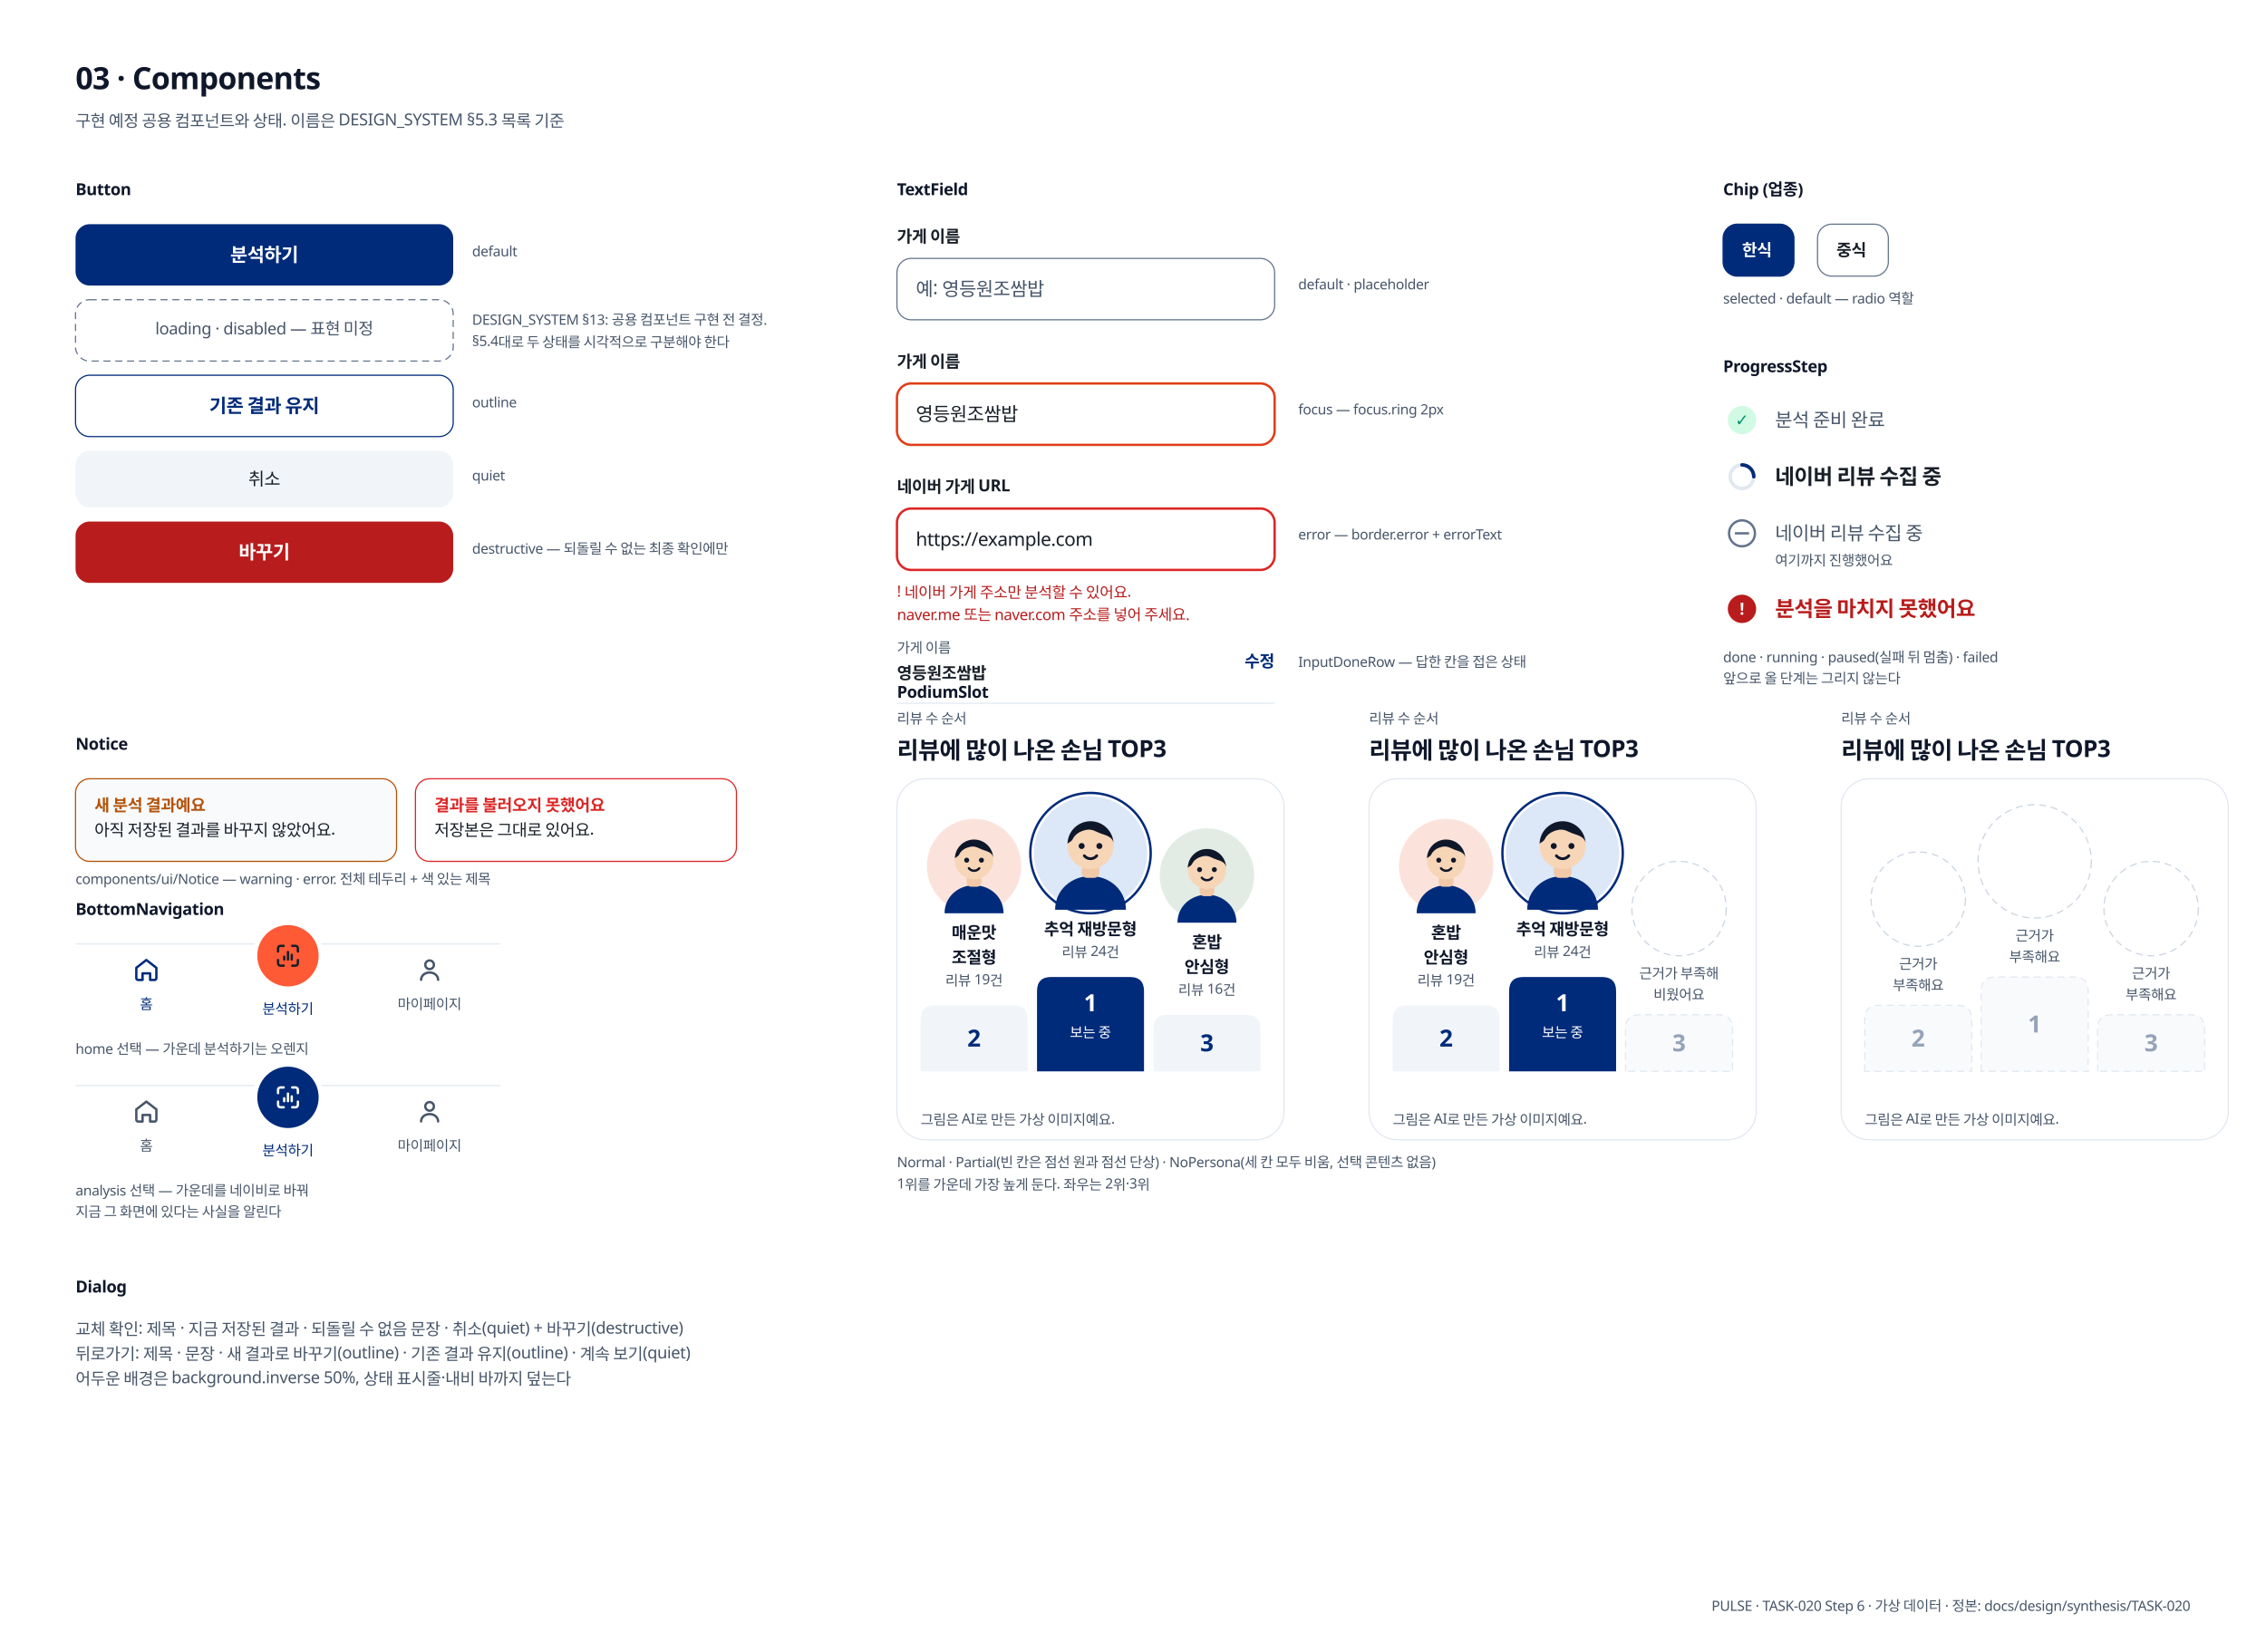
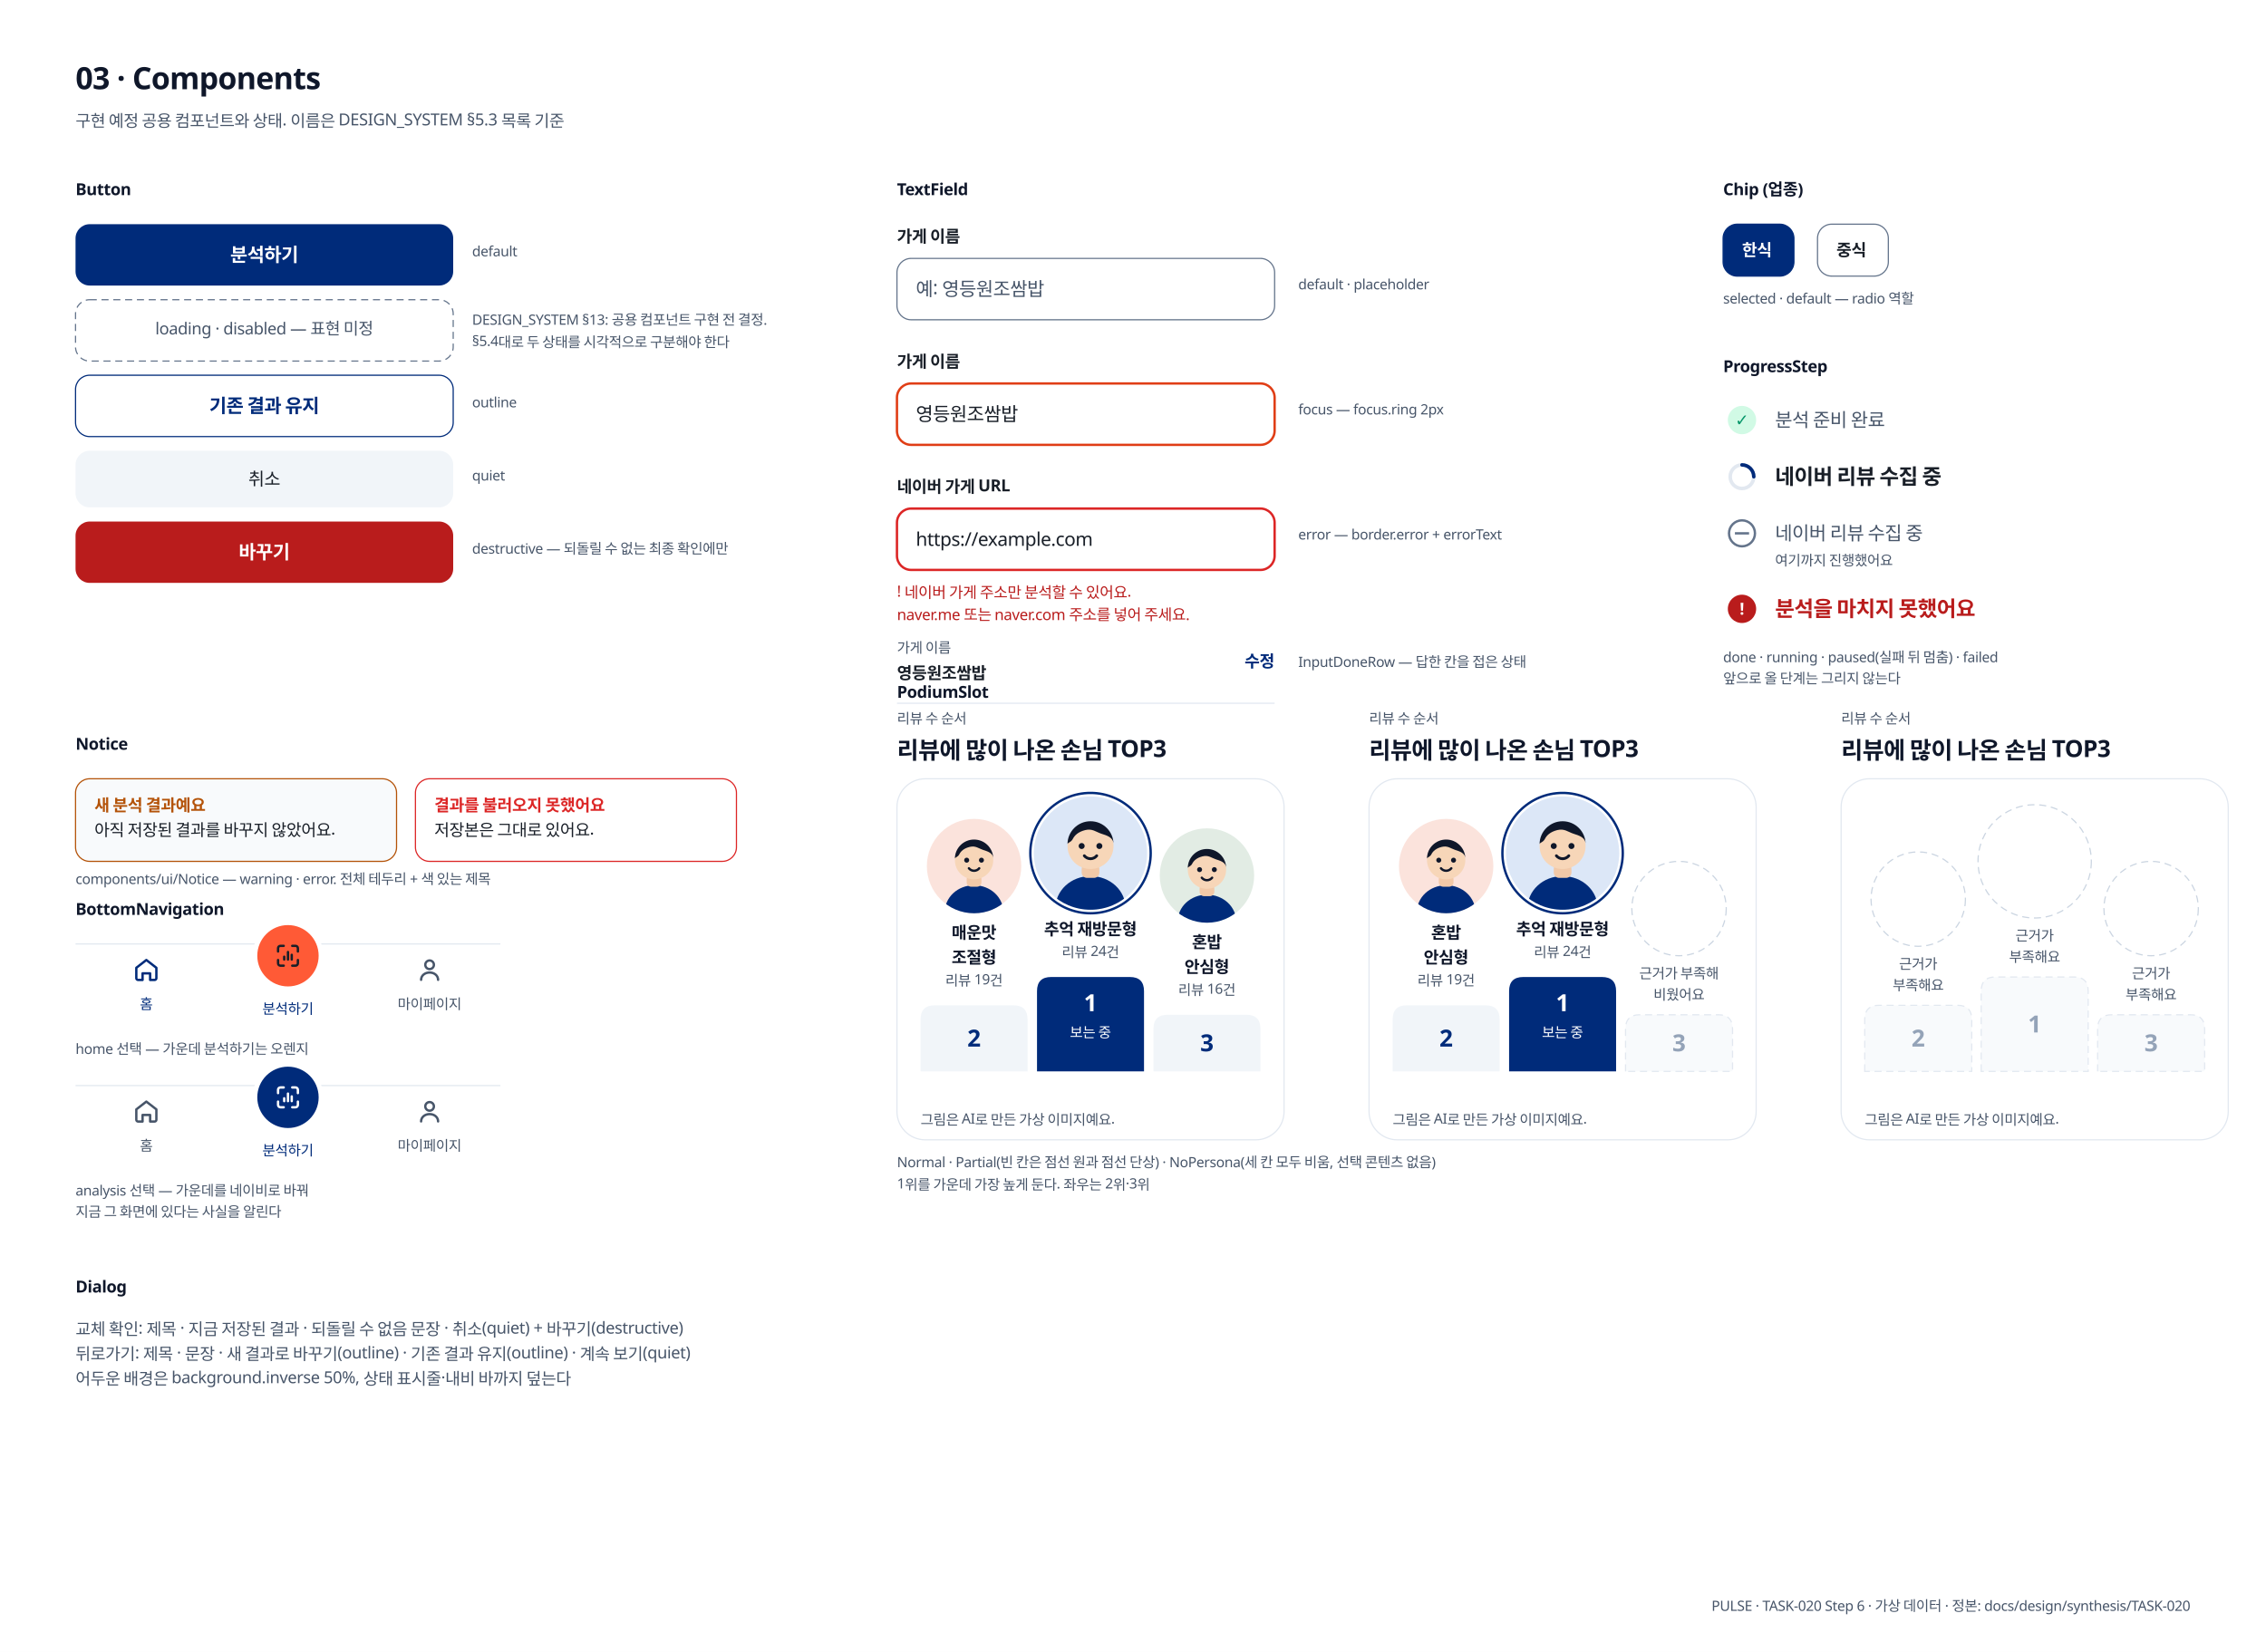
<svg xmlns="http://www.w3.org/2000/svg" width="1920" height="1400" viewBox="0 0 1920 1400">
  <rect x="0" y="0" width="1920" height="1400" rx="0" fill="#FFFFFF" />
  <text x="64" y="75.6" font-family="Pretendard" font-size="26" font-weight="600" letter-spacing="-0.52" fill="#0F172A" text-anchor="start">03 · Components</text>
  <text x="64" y="107.4" font-family="Pretendard" font-size="14" font-weight="400" letter-spacing="-0.28" fill="#475569" text-anchor="start">구현 예정 공용 컴포넌트와 상태. 이름은 DESIGN_SYSTEM §5.3 목록 기준</text>
  <text x="64" y="165.4" font-family="Pretendard" font-size="14" font-weight="700" letter-spacing="-0.28" fill="#0F172A" text-anchor="start">Button</text>
  <g id="Button/Primary/분석하기">
    <rect x="64" y="190" width="320" height="52" rx="12" fill="#002B7A" />
    <text x="224" y="221.6" font-family="Pretendard" font-size="16" font-weight="600" letter-spacing="-0.32" fill="#FFFFFF" text-anchor="middle">분석하기</text>
  </g>
  <text x="400" y="217.2" font-family="Pretendard" font-size="12" font-weight="400" letter-spacing="-0.24" fill="#475569" text-anchor="start">default</text>
  <rect x="64" y="254" width="320" height="52" rx="12" fill="none" stroke="#64748B" stroke-width="1" stroke-dasharray="6 4" />
  <text x="224" y="283.4" font-family="Pretendard" font-size="14" font-weight="400" letter-spacing="-0.28" fill="#475569" text-anchor="middle">loading · disabled — 표현 미정</text>
  <text x="400" y="275.2" font-family="Pretendard" font-size="12" font-weight="400" letter-spacing="-0.24" fill="#475569" text-anchor="start">DESIGN_SYSTEM §13: 공용 컴포넌트 구현 전 결정.</text>
  <text x="400" y="293.2" font-family="Pretendard" font-size="12" font-weight="400" letter-spacing="-0.24" fill="#475569" text-anchor="start">§5.4대로 두 상태를 시각적으로 구분해야 한다</text>
  <g id="Button/Outline/기존 결과 유지">
    <rect x="64" y="318" width="320" height="52" rx="12" fill="#FFFFFF" stroke="#002B7A" stroke-width="1" />
    <text x="224" y="349.6" font-family="Pretendard" font-size="16" font-weight="600" letter-spacing="-0.32" fill="#002B7A" text-anchor="middle">기존 결과 유지</text>
  </g>
  <text x="400" y="345.2" font-family="Pretendard" font-size="12" font-weight="400" letter-spacing="-0.24" fill="#475569" text-anchor="start">outline</text>
  <g id="Button/Quiet/취소">
    <rect x="64" y="382" width="320" height="48" rx="12" fill="#F1F5F9" />
    <text x="224" y="411.3" font-family="Pretendard" font-size="15" font-weight="500" letter-spacing="-0.3" fill="#191F28" text-anchor="middle">취소</text>
  </g>
  <text x="400" y="407.2" font-family="Pretendard" font-size="12" font-weight="400" letter-spacing="-0.24" fill="#475569" text-anchor="start">quiet</text>
  <g id="Button/Primary/바꾸기">
    <rect x="64" y="442" width="320" height="52" rx="12" fill="#B91C1C" />
    <text x="224" y="473.6" font-family="Pretendard" font-size="16" font-weight="600" letter-spacing="-0.32" fill="#FFFFFF" text-anchor="middle">바꾸기</text>
  </g>
  <text x="400" y="469.2" font-family="Pretendard" font-size="12" font-weight="400" letter-spacing="-0.24" fill="#475569" text-anchor="start">destructive — 되돌릴 수 없는 최종 확인에만</text>
  <text x="760" y="165.4" font-family="Pretendard" font-size="14" font-weight="700" letter-spacing="-0.28" fill="#0F172A" text-anchor="start">TextField</text>
  <g id="TextField/default/가게 이름">
    <text x="760" y="205.4" font-family="Pretendard" font-size="14" font-weight="600" letter-spacing="-0.28" fill="#191F28" text-anchor="start">가게 이름</text>
    <rect x="760" y="219" width="320" height="52" rx="12" fill="#FFFFFF" stroke="#64748B" stroke-width="1" />
    <text x="776" y="250.6" font-family="Pretendard" font-size="16" font-weight="400" letter-spacing="-0.32" fill="#475569" text-anchor="start">예: 영등원조쌈밥</text>
  </g>
  <text x="1100" y="245.2" font-family="Pretendard" font-size="12" font-weight="400" letter-spacing="-0.24" fill="#475569" text-anchor="start">default · placeholder</text>
  <g id="TextField/focus/가게 이름">
    <text x="760" y="311.4" font-family="Pretendard" font-size="14" font-weight="600" letter-spacing="-0.28" fill="#191F28" text-anchor="start">가게 이름</text>
    <rect x="760" y="325" width="320" height="52" rx="12" fill="#FFFFFF" stroke="#E03E16" stroke-width="2" />
    <text x="776" y="356.6" font-family="Pretendard" font-size="16" font-weight="400" letter-spacing="-0.32" fill="#191F28" text-anchor="start">영등원조쌈밥</text>
  </g>
  <text x="1100" y="351.2" font-family="Pretendard" font-size="12" font-weight="400" letter-spacing="-0.24" fill="#475569" text-anchor="start">focus — focus.ring 2px</text>
  <g id="TextField/error/네이버 가게 URL">
    <text x="760" y="417.4" font-family="Pretendard" font-size="14" font-weight="600" letter-spacing="-0.28" fill="#191F28" text-anchor="start">네이버 가게 URL</text>
    <rect x="760" y="431" width="320" height="52" rx="12" fill="#FFFFFF" stroke="#DC2626" stroke-width="2" />
    <text x="776" y="462.6" font-family="Pretendard" font-size="16" font-weight="400" letter-spacing="-0.32" fill="#191F28" text-anchor="start">https://example.com</text>
    <text x="760" y="505.6" font-family="Pretendard" font-size="13" font-weight="500" letter-spacing="-0.26" fill="#B91C1C" text-anchor="start">! 네이버 가게 주소만 분석할 수 있어요.</text>
    <text x="760" y="525.5" font-family="Pretendard" font-size="13" font-weight="500" letter-spacing="-0.26" fill="#B91C1C" text-anchor="start">   naver.me 또는 naver.com 주소를 넣어 주세요.</text>
  </g>
  <text x="1100" y="457.2" font-family="Pretendard" font-size="12" font-weight="400" letter-spacing="-0.24" fill="#475569" text-anchor="start">error — border.error + errorText</text>
  <g id="InputDoneRow/가게 이름">
    <text x="760" y="553.2" font-family="Pretendard" font-size="12" font-weight="400" letter-spacing="-0.24" fill="#475569" text-anchor="start">가게 이름</text>
    <text x="760" y="575.4" font-family="Pretendard" font-size="14" font-weight="700" letter-spacing="-0.28" fill="#191F28" text-anchor="start">영등원조쌈밥</text>
    <text x="1080" y="565.4" font-family="Pretendard" font-size="14" font-weight="600" letter-spacing="-0.28" fill="#002B7A" text-anchor="end">수정</text>
    <line x1="760" y1="596" x2="1080" y2="596" stroke="#E2E8F0" stroke-width="1" />
  </g>
  <text x="1100" y="565.2" font-family="Pretendard" font-size="12" font-weight="400" letter-spacing="-0.24" fill="#475569" text-anchor="start">InputDoneRow — 답한 칸을 접은 상태</text>
  <text x="1460" y="165.4" font-family="Pretendard" font-size="14" font-weight="700" letter-spacing="-0.28" fill="#0F172A" text-anchor="start">Chip (업종)</text>
  <g id="Chip/Selected/한식">
    <rect x="1460" y="190" width="60" height="44" rx="12" fill="#002B7A" stroke="#002B7A" stroke-width="1" />
    <text x="1476" y="216.9" font-family="Pretendard" font-size="14" font-weight="600" letter-spacing="-0.28" fill="#FFFFFF" text-anchor="start">한식</text>
  </g>
  <g id="Chip/Default/중식">
    <rect x="1540" y="190" width="60" height="44" rx="12" fill="#FFFFFF" stroke="#64748B" stroke-width="1" />
    <text x="1556" y="216.9" font-family="Pretendard" font-size="14" font-weight="600" letter-spacing="-0.28" fill="#191F28" text-anchor="start">중식</text>
  </g>
  <text x="1460" y="257.2" font-family="Pretendard" font-size="12" font-weight="400" letter-spacing="-0.24" fill="#475569" text-anchor="start">selected · default — radio 역할</text>
  <text x="1460" y="315.4" font-family="Pretendard" font-size="14" font-weight="700" letter-spacing="-0.28" fill="#0F172A" text-anchor="start">ProgressStep</text>
  <g id="ProgressStep/done">
    <circle cx="1476" cy="356" r="12" fill="#D1FAE5" />
    <text x="1476" y="360.9" font-family="Pretendard" font-size="14" font-weight="700" letter-spacing="-0.28" fill="#059669" text-anchor="middle">✓</text>
    <text x="1504" y="361.6" font-family="Pretendard" font-size="16" font-weight="400" letter-spacing="-0.32" fill="#475569" text-anchor="start">분석 준비 완료</text>
  </g>
  <g id="ProgressStep/running">
    <circle cx="1476" cy="404" r="10" fill="none" stroke="#E2E8F0" stroke-width="3" />
    <path d="M 1476 394 A 10 10 0 0 1 1486 404" fill="none" stroke="#002B7A" stroke-width="3" stroke-linecap="round" />
    <text x="1504" y="410.3" font-family="Pretendard" font-size="18" font-weight="700" letter-spacing="-0.36" fill="#191F28" text-anchor="start">네이버 리뷰 수집 중</text>
  </g>
  <g id="ProgressStep/paused">
    <circle cx="1476" cy="452" r="11" fill="none" stroke="#64748B" stroke-width="2" />
    <rect x="1470" y="451" width="12" height="2" rx="0" fill="#64748B" />
    <text x="1504" y="457.6" font-family="Pretendard" font-size="16" font-weight="400" letter-spacing="-0.32" fill="#475569" text-anchor="start">네이버 리뷰 수집 중</text>
    <text x="1504" y="479.2" font-family="Pretendard" font-size="12" font-weight="400" letter-spacing="-0.24" fill="#475569" text-anchor="start">여기까지 진행했어요</text>
  </g>
  <g id="ProgressStep/failed">
    <circle cx="1476" cy="516" r="12" fill="#B91C1C" />
    <text x="1476" y="520.9" font-family="Pretendard" font-size="14" font-weight="700" letter-spacing="-0.28" fill="#FFFFFF" text-anchor="middle">!</text>
    <text x="1504" y="522.3" font-family="Pretendard" font-size="18" font-weight="700" letter-spacing="-0.36" fill="#B91C1C" text-anchor="start">분석을 마치지 못했어요</text>
  </g>
  <text x="1460" y="561.2" font-family="Pretendard" font-size="12" font-weight="400" letter-spacing="-0.24" fill="#475569" text-anchor="start">done · running · paused(실패 뒤 멈춤) · failed</text>
  <text x="1460" y="579.2" font-family="Pretendard" font-size="12" font-weight="400" letter-spacing="-0.24" fill="#475569" text-anchor="start">앞으로 올 단계는 그리지 않는다</text>
  <text x="64" y="635.4" font-family="Pretendard" font-size="14" font-weight="700" letter-spacing="-0.28" fill="#0F172A" text-anchor="start">Notice</text>
  <g id="Notice/warning">
    <rect x="64" y="660" width="272" height="70" rx="12" fill="#F8FAFC" stroke="#B45309" stroke-width="1" />
    <text x="80" y="687.4" font-family="Pretendard" font-size="14" font-weight="600" letter-spacing="-0.28" fill="#B45309" text-anchor="start">새 분석 결과예요</text>
    <text x="80" y="708.4" font-family="Pretendard" font-size="14" font-weight="400" letter-spacing="-0.28" fill="#191F28" text-anchor="start">아직 저장된 결과를 바꾸지 않았어요.</text>
  </g>
  <g id="Notice/error">
    <rect x="352" y="660" width="272" height="70" rx="12" fill="#FFFFFF" stroke="#DC2626" stroke-width="1" />
    <text x="368" y="687.4" font-family="Pretendard" font-size="14" font-weight="600" letter-spacing="-0.28" fill="#DC2626" text-anchor="start">결과를 불러오지 못했어요</text>
    <text x="368" y="708.4" font-family="Pretendard" font-size="14" font-weight="400" letter-spacing="-0.28" fill="#191F28" text-anchor="start">저장본은 그대로 있어요.</text>
  </g>
  <text x="64" y="749.2" font-family="Pretendard" font-size="12" font-weight="400" letter-spacing="-0.24" fill="#475569" text-anchor="start">components/ui/Notice — warning · error. 전체 테두리 + 색 있는 제목</text>
  <text x="64" y="775.4" font-family="Pretendard" font-size="14" font-weight="700" letter-spacing="-0.28" fill="#0F172A" text-anchor="start">BottomNavigation</text>
  <g id="BottomNavigation/home 2" transform="translate(64 72)">
    <g id="BottomNavigation/home">
      <rect x="0" y="728" width="360" height="72" rx="0" fill="#FFFFFF" />
      <line x1="0" y1="728" x2="360" y2="728" stroke="#E2E8F0" stroke-width="1" />
      <text x="60" y="783.2" font-family="Pretendard" font-size="12" font-weight="400" letter-spacing="-0.24" fill="#002B7A" text-anchor="middle">홈</text>
      <g transform="translate(48 738)">
        <path d="M3.5 10.2 12 3.6l8.5 6.6V19a1.5 1.5 0 0 1-1.5 1.5h-3.8v-5.6H8.8v5.6H5A1.5 1.5 0 0 1 3.5 19v-8.8Z" fill="none" stroke="#002B7A" stroke-width="2" stroke-linecap="round" stroke-linejoin="round" />
      </g>
      <circle cx="180" cy="738" r="28" fill="#FF5A36" stroke="#FFFFFF" stroke-width="4" />
      <g transform="translate(168 726)">
        <path d="M3.6 8.4V5.6a2 2 0 0 1 2-2h2.8M15.6 3.6h2.8a2 2 0 0 1 2 2v2.8M20.4 15.6v2.8a2 2 0 0 1-2 2h-2.8M8.4 20.4H5.6a2 2 0 0 1-2-2v-2.8" fill="none" stroke="#191F28" stroke-width="2" stroke-linecap="round" stroke-linejoin="round" />
        <path d="M8.8 15.2v-2.4M12 15.2V8.8M15.2 15.2v-4" fill="none" stroke="#191F28" stroke-width="2" stroke-linecap="round" stroke-linejoin="round" />
      </g>
      <text x="180" y="787.2" font-family="Pretendard" font-size="12" font-weight="400" letter-spacing="-0.24" fill="#002B7A" text-anchor="middle">분석하기</text>
      <g transform="translate(288 738)">
        <path d="M12 11.3a3.65 3.65 0 1 0 0-7.3 3.65 3.65 0 0 0 0 7.3Z" fill="none" stroke="#475569" stroke-width="2" stroke-linecap="round" stroke-linejoin="round" />
        <path d="M4.8 20.4c0-3.6 3.2-6.2 7.2-6.2s7.2 2.6 7.2 6.2" fill="none" stroke="#475569" stroke-width="2" stroke-linecap="round" stroke-linejoin="round" />
      </g>
      <text x="300" y="783.2" font-family="Pretendard" font-size="12" font-weight="400" letter-spacing="-0.24" fill="#475569" text-anchor="middle">마이페이지</text>
    </g>
  </g>
  <text x="64" y="893.2" font-family="Pretendard" font-size="12" font-weight="400" letter-spacing="-0.24" fill="#475569" text-anchor="start">home 선택 — 가운데 분석하기는 오렌지</text>
  <g id="BottomNavigation/analysis 2" transform="translate(64 192)">
    <g id="BottomNavigation/analysis">
      <rect x="0" y="728" width="360" height="72" rx="0" fill="#FFFFFF" />
      <line x1="0" y1="728" x2="360" y2="728" stroke="#E2E8F0" stroke-width="1" />
      <text x="60" y="783.2" font-family="Pretendard" font-size="12" font-weight="400" letter-spacing="-0.24" fill="#475569" text-anchor="middle">홈</text>
      <g transform="translate(48 738)">
        <path d="M3.5 10.2 12 3.6l8.5 6.6V19a1.5 1.5 0 0 1-1.5 1.5h-3.8v-5.6H8.8v5.6H5A1.5 1.5 0 0 1 3.5 19v-8.8Z" fill="none" stroke="#475569" stroke-width="2" stroke-linecap="round" stroke-linejoin="round" />
      </g>
      <circle cx="180" cy="738" r="28" fill="#002B7A" stroke="#FFFFFF" stroke-width="4" />
      <g transform="translate(168 726)">
        <path d="M3.6 8.4V5.6a2 2 0 0 1 2-2h2.8M15.6 3.6h2.8a2 2 0 0 1 2 2v2.8M20.4 15.6v2.8a2 2 0 0 1-2 2h-2.8M8.4 20.4H5.6a2 2 0 0 1-2-2v-2.8" fill="none" stroke="#FFFFFF" stroke-width="2" stroke-linecap="round" stroke-linejoin="round" />
        <path d="M8.8 15.2v-2.4M12 15.2V8.8M15.2 15.2v-4" fill="none" stroke="#FFFFFF" stroke-width="2" stroke-linecap="round" stroke-linejoin="round" />
      </g>
      <text x="180" y="787.2" font-family="Pretendard" font-size="12" font-weight="400" letter-spacing="-0.24" fill="#002B7A" text-anchor="middle">분석하기</text>
      <g transform="translate(288 738)">
        <path d="M12 11.3a3.65 3.65 0 1 0 0-7.3 3.65 3.65 0 0 0 0 7.3Z" fill="none" stroke="#475569" stroke-width="2" stroke-linecap="round" stroke-linejoin="round" />
        <path d="M4.8 20.4c0-3.6 3.2-6.2 7.2-6.2s7.2 2.6 7.2 6.2" fill="none" stroke="#475569" stroke-width="2" stroke-linecap="round" stroke-linejoin="round" />
      </g>
      <text x="300" y="783.2" font-family="Pretendard" font-size="12" font-weight="400" letter-spacing="-0.24" fill="#475569" text-anchor="middle">마이페이지</text>
    </g>
  </g>
  <text x="64" y="1013.2" font-family="Pretendard" font-size="12" font-weight="400" letter-spacing="-0.24" fill="#475569" text-anchor="start">analysis 선택 — 가운데를 네이비로 바꿔</text>
  <text x="64" y="1031.2" font-family="Pretendard" font-size="12" font-weight="400" letter-spacing="-0.24" fill="#475569" text-anchor="start">지금 그 화면에 있다는 사실을 알린다</text>
  <text x="760" y="591.4" font-family="Pretendard" font-size="14" font-weight="700" letter-spacing="-0.28" fill="#0F172A" text-anchor="start">PodiumSlot</text>
  <g id="Podium/Normal" transform="translate(744 660)">
    <g id="Podium">
      <text x="16" y="-46.8" font-family="Pretendard" font-size="12" font-weight="400" letter-spacing="-0.24" fill="#475569" text-anchor="start">리뷰 수 순서</text>
      <text x="16" y="-17.0" font-family="Pretendard" font-size="20" font-weight="600" letter-spacing="-0.4" fill="#0F172A" text-anchor="start">리뷰에 많이 나온 손님 TOP3</text>
      <rect x="16" y="0" width="328" height="306" rx="24" fill="#FFFFFF" stroke="#E2E8F0" stroke-width="1" />
      <g id="PodiumSlot/Runner">
        <g transform="translate(41.33333 34) scale(1.25)">
-           <circle cx="32" cy="32" r="32" fill="#FBE3DC" />
-           <path d="M12 64c0-11 9-19 20-19s20 8 20 19H12Z" fill="#002B7A" />
-           <rect x="27" y="38" width="10" height="8" rx="3" fill="#F2C9A8" />
-           <circle cx="32" cy="28" r="13" fill="#F7D6B8" />
-           <path d="M19 27a13 13 0 0 1 26 0c0-4-4-5-7-6-3-1-5-3-9-2s-6 3-7 5-3 2-3 3Z" fill="#0F172A" />
-           <circle cx="27" cy="28" r="1.7" fill="#0F172A" />
-           <circle cx="37" cy="28" r="1.7" fill="#0F172A" />
-           <path d="M28.5 33.5a4.5 4.5 0 0 0 7 0" fill="none" stroke="#0F172A" stroke-width="1.6" stroke-linecap="round" />
+           <clipPath id="guest-clip-1">
+             <circle cx="32" cy="32" r="32" />
+           </clipPath>
+           <g clip-path="url(#guest-clip-1)">
+             <circle cx="32" cy="32" r="32" fill="#FBE3DC" />
+             <path d="M12 64c0-11 9-19 20-19s20 8 20 19H12Z" fill="#002B7A" />
+             <rect x="27" y="38" width="10" height="8" rx="3" fill="#F2C9A8" />
+             <circle cx="32" cy="28" r="13" fill="#F7D6B8" />
+             <path d="M19 27a13 13 0 0 1 26 0c0-4-4-5-7-6-3-1-5-3-9-2s-6 3-7 5-3 2-3 3Z" fill="#0F172A" />
+             <circle cx="27" cy="28" r="1.7" fill="#0F172A" />
+             <circle cx="37" cy="28" r="1.7" fill="#0F172A" />
+             <path d="M28.5 33.5a4.5 4.5 0 0 0 7 0" fill="none" stroke="#0F172A" stroke-width="1.6" stroke-linecap="round" />
+           </g>
        </g>
        <text x="81.333" y="135.4" font-family="Pretendard" font-size="14" font-weight="600" letter-spacing="-0.28" fill="#0F172A" text-anchor="middle">매운맛</text>
        <text x="81.333" y="156.4" font-family="Pretendard" font-size="14" font-weight="600" letter-spacing="-0.28" fill="#0F172A" text-anchor="middle">조절형</text>
        <text x="81.333" y="175.2" font-family="Pretendard" font-size="12" font-weight="400" letter-spacing="-0.24" fill="#475569" text-anchor="middle">리뷰 19건</text>
        <path d="M 36 248 L 36 204 Q 36 192 48 192 L 114.667 192 Q 126.667 192 126.667 204 L 126.667 248 Z" fill="#F1F5F9" />
        <text x="81.333" y="227.0" font-family="Pretendard" font-size="20" font-weight="600" letter-spacing="-0.4" fill="#002B7A" text-anchor="middle">2</text>
      </g>
      <g id="PodiumSlot/First">
        <g transform="translate(132 15) scale(1.5)">
-           <circle cx="32" cy="32" r="32" fill="#DCE7F7" />
-           <path d="M12 64c0-11 9-19 20-19s20 8 20 19H12Z" fill="#002B7A" />
-           <rect x="27" y="38" width="10" height="8" rx="3" fill="#F2C9A8" />
-           <circle cx="32" cy="28" r="13" fill="#F7D6B8" />
-           <path d="M19 27a13 13 0 0 1 26 0c0-4-4-5-7-6-3-1-5-3-9-2s-6 3-7 5-3 2-3 3Z" fill="#0F172A" />
-           <circle cx="27" cy="28" r="1.7" fill="#0F172A" />
-           <circle cx="37" cy="28" r="1.7" fill="#0F172A" />
-           <path d="M28.5 33.5a4.5 4.5 0 0 0 7 0" fill="none" stroke="#0F172A" stroke-width="1.6" stroke-linecap="round" />
+           <clipPath id="guest-clip-2">
+             <circle cx="32" cy="32" r="32" />
+           </clipPath>
+           <g clip-path="url(#guest-clip-2)">
+             <circle cx="32" cy="32" r="32" fill="#DCE7F7" />
+             <path d="M12 64c0-11 9-19 20-19s20 8 20 19H12Z" fill="#002B7A" />
+             <rect x="27" y="38" width="10" height="8" rx="3" fill="#F2C9A8" />
+             <circle cx="32" cy="28" r="13" fill="#F7D6B8" />
+             <path d="M19 27a13 13 0 0 1 26 0c0-4-4-5-7-6-3-1-5-3-9-2s-6 3-7 5-3 2-3 3Z" fill="#0F172A" />
+             <circle cx="27" cy="28" r="1.7" fill="#0F172A" />
+             <circle cx="37" cy="28" r="1.7" fill="#0F172A" />
+             <path d="M28.5 33.5a4.5 4.5 0 0 0 7 0" fill="none" stroke="#0F172A" stroke-width="1.6" stroke-linecap="round" />
+           </g>
        </g>
        <circle cx="180" cy="63" r="51" fill="none" stroke="#002B7A" stroke-width="2" />
        <text x="180" y="132.4" font-family="Pretendard" font-size="14" font-weight="600" letter-spacing="-0.28" fill="#0F172A" text-anchor="middle">추억 재방문형</text>
        <text x="180" y="151.2" font-family="Pretendard" font-size="12" font-weight="400" letter-spacing="-0.24" fill="#475569" text-anchor="middle">리뷰 24건</text>
        <path d="M 134.667 248 L 134.667 180 Q 134.667 168 146.667 168 L 213.333 168 Q 225.333 168 225.333 180 L 225.333 248 Z" fill="#002B7A" />
        <text x="180" y="197.0" font-family="Pretendard" font-size="20" font-weight="600" letter-spacing="-0.4" fill="#FFFFFF" text-anchor="middle">1</text>
        <text x="180" y="219.2" font-family="Pretendard" font-size="12" font-weight="400" letter-spacing="-0.24" fill="#FFFFFF" text-anchor="middle">보는 중</text>
      </g>
      <g id="PodiumSlot/Runner 2">
        <g transform="translate(238.6667 42) scale(1.25)">
-           <circle cx="32" cy="32" r="32" fill="#E2ECE4" />
-           <path d="M12 64c0-11 9-19 20-19s20 8 20 19H12Z" fill="#002B7A" />
-           <rect x="27" y="38" width="10" height="8" rx="3" fill="#F2C9A8" />
-           <circle cx="32" cy="28" r="13" fill="#F7D6B8" />
-           <path d="M19 27a13 13 0 0 1 26 0c0-4-4-5-7-6-3-1-5-3-9-2s-6 3-7 5-3 2-3 3Z" fill="#0F172A" />
-           <circle cx="27" cy="28" r="1.7" fill="#0F172A" />
-           <circle cx="37" cy="28" r="1.7" fill="#0F172A" />
-           <path d="M28.5 33.5a4.5 4.5 0 0 0 7 0" fill="none" stroke="#0F172A" stroke-width="1.6" stroke-linecap="round" />
+           <clipPath id="guest-clip-3">
+             <circle cx="32" cy="32" r="32" />
+           </clipPath>
+           <g clip-path="url(#guest-clip-3)">
+             <circle cx="32" cy="32" r="32" fill="#E2ECE4" />
+             <path d="M12 64c0-11 9-19 20-19s20 8 20 19H12Z" fill="#002B7A" />
+             <rect x="27" y="38" width="10" height="8" rx="3" fill="#F2C9A8" />
+             <circle cx="32" cy="28" r="13" fill="#F7D6B8" />
+             <path d="M19 27a13 13 0 0 1 26 0c0-4-4-5-7-6-3-1-5-3-9-2s-6 3-7 5-3 2-3 3Z" fill="#0F172A" />
+             <circle cx="27" cy="28" r="1.7" fill="#0F172A" />
+             <circle cx="37" cy="28" r="1.7" fill="#0F172A" />
+             <path d="M28.5 33.5a4.5 4.5 0 0 0 7 0" fill="none" stroke="#0F172A" stroke-width="1.6" stroke-linecap="round" />
+           </g>
        </g>
        <text x="278.667" y="143.4" font-family="Pretendard" font-size="14" font-weight="600" letter-spacing="-0.28" fill="#0F172A" text-anchor="middle">혼밥</text>
        <text x="278.667" y="164.4" font-family="Pretendard" font-size="14" font-weight="600" letter-spacing="-0.28" fill="#0F172A" text-anchor="middle">안심형</text>
        <text x="278.667" y="183.2" font-family="Pretendard" font-size="12" font-weight="400" letter-spacing="-0.24" fill="#475569" text-anchor="middle">리뷰 16건</text>
        <path d="M 233.333 248 L 233.333 212 Q 233.333 200 245.333 200 L 312 200 Q 324 200 324 212 L 324 248 Z" fill="#F1F5F9" />
        <text x="278.667" y="231.0" font-family="Pretendard" font-size="20" font-weight="600" letter-spacing="-0.4" fill="#002B7A" text-anchor="middle">3</text>
      </g>
      <text x="36" y="293.2" font-family="Pretendard" font-size="12" font-weight="400" letter-spacing="-0.24" fill="#475569" text-anchor="start">그림은 AI로 만든 가상 이미지예요.</text>
    </g>
  </g>
  <g id="Podium/Partial" transform="translate(1144 660)">
    <g id="Podium 2">
      <text x="16" y="-46.8" font-family="Pretendard" font-size="12" font-weight="400" letter-spacing="-0.24" fill="#475569" text-anchor="start">리뷰 수 순서</text>
      <text x="16" y="-17.0" font-family="Pretendard" font-size="20" font-weight="600" letter-spacing="-0.4" fill="#0F172A" text-anchor="start">리뷰에 많이 나온 손님 TOP3</text>
      <rect x="16" y="0" width="328" height="306" rx="24" fill="#FFFFFF" stroke="#E2E8F0" stroke-width="1" />
      <g id="PodiumSlot/Runner 3">
        <g transform="translate(41.33333 34) scale(1.25)">
-           <circle cx="32" cy="32" r="32" fill="#FBE3DC" />
-           <path d="M12 64c0-11 9-19 20-19s20 8 20 19H12Z" fill="#002B7A" />
-           <rect x="27" y="38" width="10" height="8" rx="3" fill="#F2C9A8" />
-           <circle cx="32" cy="28" r="13" fill="#F7D6B8" />
-           <path d="M19 27a13 13 0 0 1 26 0c0-4-4-5-7-6-3-1-5-3-9-2s-6 3-7 5-3 2-3 3Z" fill="#0F172A" />
-           <circle cx="27" cy="28" r="1.7" fill="#0F172A" />
-           <circle cx="37" cy="28" r="1.7" fill="#0F172A" />
-           <path d="M28.5 33.5a4.5 4.5 0 0 0 7 0" fill="none" stroke="#0F172A" stroke-width="1.6" stroke-linecap="round" />
+           <clipPath id="guest-clip-4">
+             <circle cx="32" cy="32" r="32" />
+           </clipPath>
+           <g clip-path="url(#guest-clip-4)">
+             <circle cx="32" cy="32" r="32" fill="#FBE3DC" />
+             <path d="M12 64c0-11 9-19 20-19s20 8 20 19H12Z" fill="#002B7A" />
+             <rect x="27" y="38" width="10" height="8" rx="3" fill="#F2C9A8" />
+             <circle cx="32" cy="28" r="13" fill="#F7D6B8" />
+             <path d="M19 27a13 13 0 0 1 26 0c0-4-4-5-7-6-3-1-5-3-9-2s-6 3-7 5-3 2-3 3Z" fill="#0F172A" />
+             <circle cx="27" cy="28" r="1.7" fill="#0F172A" />
+             <circle cx="37" cy="28" r="1.7" fill="#0F172A" />
+             <path d="M28.5 33.5a4.5 4.5 0 0 0 7 0" fill="none" stroke="#0F172A" stroke-width="1.6" stroke-linecap="round" />
+           </g>
        </g>
        <text x="81.333" y="135.4" font-family="Pretendard" font-size="14" font-weight="600" letter-spacing="-0.28" fill="#0F172A" text-anchor="middle">혼밥</text>
        <text x="81.333" y="156.4" font-family="Pretendard" font-size="14" font-weight="600" letter-spacing="-0.28" fill="#0F172A" text-anchor="middle">안심형</text>
        <text x="81.333" y="175.2" font-family="Pretendard" font-size="12" font-weight="400" letter-spacing="-0.24" fill="#475569" text-anchor="middle">리뷰 19건</text>
        <path d="M 36 248 L 36 204 Q 36 192 48 192 L 114.667 192 Q 126.667 192 126.667 204 L 126.667 248 Z" fill="#F1F5F9" />
        <text x="81.333" y="227.0" font-family="Pretendard" font-size="20" font-weight="600" letter-spacing="-0.4" fill="#002B7A" text-anchor="middle">2</text>
      </g>
      <g id="PodiumSlot/First 2">
        <g transform="translate(132 15) scale(1.5)">
-           <circle cx="32" cy="32" r="32" fill="#DCE7F7" />
-           <path d="M12 64c0-11 9-19 20-19s20 8 20 19H12Z" fill="#002B7A" />
-           <rect x="27" y="38" width="10" height="8" rx="3" fill="#F2C9A8" />
-           <circle cx="32" cy="28" r="13" fill="#F7D6B8" />
-           <path d="M19 27a13 13 0 0 1 26 0c0-4-4-5-7-6-3-1-5-3-9-2s-6 3-7 5-3 2-3 3Z" fill="#0F172A" />
-           <circle cx="27" cy="28" r="1.7" fill="#0F172A" />
-           <circle cx="37" cy="28" r="1.7" fill="#0F172A" />
-           <path d="M28.5 33.5a4.5 4.5 0 0 0 7 0" fill="none" stroke="#0F172A" stroke-width="1.6" stroke-linecap="round" />
+           <clipPath id="guest-clip-5">
+             <circle cx="32" cy="32" r="32" />
+           </clipPath>
+           <g clip-path="url(#guest-clip-5)">
+             <circle cx="32" cy="32" r="32" fill="#DCE7F7" />
+             <path d="M12 64c0-11 9-19 20-19s20 8 20 19H12Z" fill="#002B7A" />
+             <rect x="27" y="38" width="10" height="8" rx="3" fill="#F2C9A8" />
+             <circle cx="32" cy="28" r="13" fill="#F7D6B8" />
+             <path d="M19 27a13 13 0 0 1 26 0c0-4-4-5-7-6-3-1-5-3-9-2s-6 3-7 5-3 2-3 3Z" fill="#0F172A" />
+             <circle cx="27" cy="28" r="1.7" fill="#0F172A" />
+             <circle cx="37" cy="28" r="1.7" fill="#0F172A" />
+             <path d="M28.5 33.5a4.5 4.5 0 0 0 7 0" fill="none" stroke="#0F172A" stroke-width="1.6" stroke-linecap="round" />
+           </g>
        </g>
        <circle cx="180" cy="63" r="51" fill="none" stroke="#002B7A" stroke-width="2" />
        <text x="180" y="132.4" font-family="Pretendard" font-size="14" font-weight="600" letter-spacing="-0.28" fill="#0F172A" text-anchor="middle">추억 재방문형</text>
        <text x="180" y="151.2" font-family="Pretendard" font-size="12" font-weight="400" letter-spacing="-0.24" fill="#475569" text-anchor="middle">리뷰 24건</text>
        <path d="M 134.667 248 L 134.667 180 Q 134.667 168 146.667 168 L 213.333 168 Q 225.333 168 225.333 180 L 225.333 248 Z" fill="#002B7A" />
        <text x="180" y="197.0" font-family="Pretendard" font-size="20" font-weight="600" letter-spacing="-0.4" fill="#FFFFFF" text-anchor="middle">1</text>
        <text x="180" y="219.2" font-family="Pretendard" font-size="12" font-weight="400" letter-spacing="-0.24" fill="#FFFFFF" text-anchor="middle">보는 중</text>
      </g>
      <g id="PodiumSlot/Empty">
        <circle cx="278.667" cy="110" r="40" fill="none" stroke="#CBD5E1" stroke-width="1" stroke-dasharray="6 4" />
        <text x="278.667" y="169.2" font-family="Pretendard" font-size="12" font-weight="400" letter-spacing="-0.24" fill="#475569" text-anchor="middle">근거가 부족해</text>
        <text x="278.667" y="187.2" font-family="Pretendard" font-size="12" font-weight="400" letter-spacing="-0.24" fill="#475569" text-anchor="middle">비웠어요</text>
        <path d="M 233.333 248 L 233.333 212 Q 233.333 200 245.333 200 L 312 200 Q 324 200 324 212 L 324 248 Z" fill="#F8FAFC" stroke="#E2E8F0" stroke-width="1" stroke-dasharray="6 4" />
        <text x="278.667" y="231.0" font-family="Pretendard" font-size="20" font-weight="600" letter-spacing="-0.4" fill="#94A3B8" text-anchor="middle">3</text>
      </g>
      <text x="36" y="293.2" font-family="Pretendard" font-size="12" font-weight="400" letter-spacing="-0.24" fill="#475569" text-anchor="start">그림은 AI로 만든 가상 이미지예요.</text>
    </g>
  </g>
  <g id="Podium/NoPersona" transform="translate(1544 660)">
    <g id="Podium 3">
      <text x="16" y="-46.8" font-family="Pretendard" font-size="12" font-weight="400" letter-spacing="-0.24" fill="#475569" text-anchor="start">리뷰 수 순서</text>
      <text x="16" y="-17.0" font-family="Pretendard" font-size="20" font-weight="600" letter-spacing="-0.4" fill="#0F172A" text-anchor="start">리뷰에 많이 나온 손님 TOP3</text>
      <rect x="16" y="0" width="328" height="306" rx="24" fill="#FFFFFF" stroke="#E2E8F0" stroke-width="1" />
      <g id="PodiumSlot/Empty 2">
        <circle cx="81.333" cy="102" r="40" fill="none" stroke="#CBD5E1" stroke-width="1" stroke-dasharray="6 4" />
        <text x="81.333" y="161.2" font-family="Pretendard" font-size="12" font-weight="400" letter-spacing="-0.24" fill="#475569" text-anchor="middle">근거가</text>
        <text x="81.333" y="179.2" font-family="Pretendard" font-size="12" font-weight="400" letter-spacing="-0.24" fill="#475569" text-anchor="middle">부족해요</text>
        <path d="M 36 248 L 36 204 Q 36 192 48 192 L 114.667 192 Q 126.667 192 126.667 204 L 126.667 248 Z" fill="#F8FAFC" stroke="#E2E8F0" stroke-width="1" stroke-dasharray="6 4" />
        <text x="81.333" y="227.0" font-family="Pretendard" font-size="20" font-weight="600" letter-spacing="-0.4" fill="#94A3B8" text-anchor="middle">2</text>
      </g>
      <g id="PodiumSlot/Empty 3">
        <circle cx="180" cy="70" r="48" fill="none" stroke="#CBD5E1" stroke-width="1" stroke-dasharray="6 4" />
        <text x="180" y="137.2" font-family="Pretendard" font-size="12" font-weight="400" letter-spacing="-0.24" fill="#475569" text-anchor="middle">근거가</text>
        <text x="180" y="155.2" font-family="Pretendard" font-size="12" font-weight="400" letter-spacing="-0.24" fill="#475569" text-anchor="middle">부족해요</text>
        <path d="M 134.667 248 L 134.667 180 Q 134.667 168 146.667 168 L 213.333 168 Q 225.333 168 225.333 180 L 225.333 248 Z" fill="#F8FAFC" stroke="#E2E8F0" stroke-width="1" stroke-dasharray="6 4" />
        <text x="180" y="215.0" font-family="Pretendard" font-size="20" font-weight="600" letter-spacing="-0.4" fill="#94A3B8" text-anchor="middle">1</text>
      </g>
      <g id="PodiumSlot/Empty 4">
        <circle cx="278.667" cy="110" r="40" fill="none" stroke="#CBD5E1" stroke-width="1" stroke-dasharray="6 4" />
        <text x="278.667" y="169.2" font-family="Pretendard" font-size="12" font-weight="400" letter-spacing="-0.24" fill="#475569" text-anchor="middle">근거가</text>
        <text x="278.667" y="187.2" font-family="Pretendard" font-size="12" font-weight="400" letter-spacing="-0.24" fill="#475569" text-anchor="middle">부족해요</text>
        <path d="M 233.333 248 L 233.333 212 Q 233.333 200 245.333 200 L 312 200 Q 324 200 324 212 L 324 248 Z" fill="#F8FAFC" stroke="#E2E8F0" stroke-width="1" stroke-dasharray="6 4" />
        <text x="278.667" y="231.0" font-family="Pretendard" font-size="20" font-weight="600" letter-spacing="-0.4" fill="#94A3B8" text-anchor="middle">3</text>
      </g>
      <text x="36" y="293.2" font-family="Pretendard" font-size="12" font-weight="400" letter-spacing="-0.24" fill="#475569" text-anchor="start">그림은 AI로 만든 가상 이미지예요.</text>
    </g>
  </g>
  <text x="760" y="989.2" font-family="Pretendard" font-size="12" font-weight="400" letter-spacing="-0.24" fill="#475569" text-anchor="start">Normal · Partial(빈 칸은 점선 원과 점선 단상) · NoPersona(세 칸 모두 비움, 선택 콘텐츠 없음)</text>
  <text x="760" y="1007.2" font-family="Pretendard" font-size="12" font-weight="400" letter-spacing="-0.24" fill="#475569" text-anchor="start">1위를 가운데 가장 높게 둔다. 좌우는 2위·3위</text>
  <text x="64" y="1095.4" font-family="Pretendard" font-size="14" font-weight="700" letter-spacing="-0.28" fill="#0F172A" text-anchor="start">Dialog</text>
  <text x="64" y="1131.4" font-family="Pretendard" font-size="14" font-weight="400" letter-spacing="-0.28" fill="#475569" text-anchor="start">교체 확인: 제목 · 지금 저장된 결과 · 되돌릴 수 없음 문장 · 취소(quiet) + 바꾸기(destructive)</text>
  <text x="64" y="1152.4" font-family="Pretendard" font-size="14" font-weight="400" letter-spacing="-0.28" fill="#475569" text-anchor="start">뒤로가기: 제목 · 문장 · 새 결과로 바꾸기(outline) · 기존 결과 유지(outline) · 계속 보기(quiet)</text>
  <text x="64" y="1173.4" font-family="Pretendard" font-size="14" font-weight="400" letter-spacing="-0.28" fill="#475569" text-anchor="start">어두운 배경은 background.inverse 50%, 상태 표시줄·내비 바까지 덮는다</text>
  <text x="1856" y="1365.2" font-family="Pretendard" font-size="12" font-weight="400" letter-spacing="-0.24" fill="#475569" text-anchor="end">PULSE · TASK-020 Step 6 · 가상 데이터 · 정본: docs/design/synthesis/TASK-020</text>
</svg>
